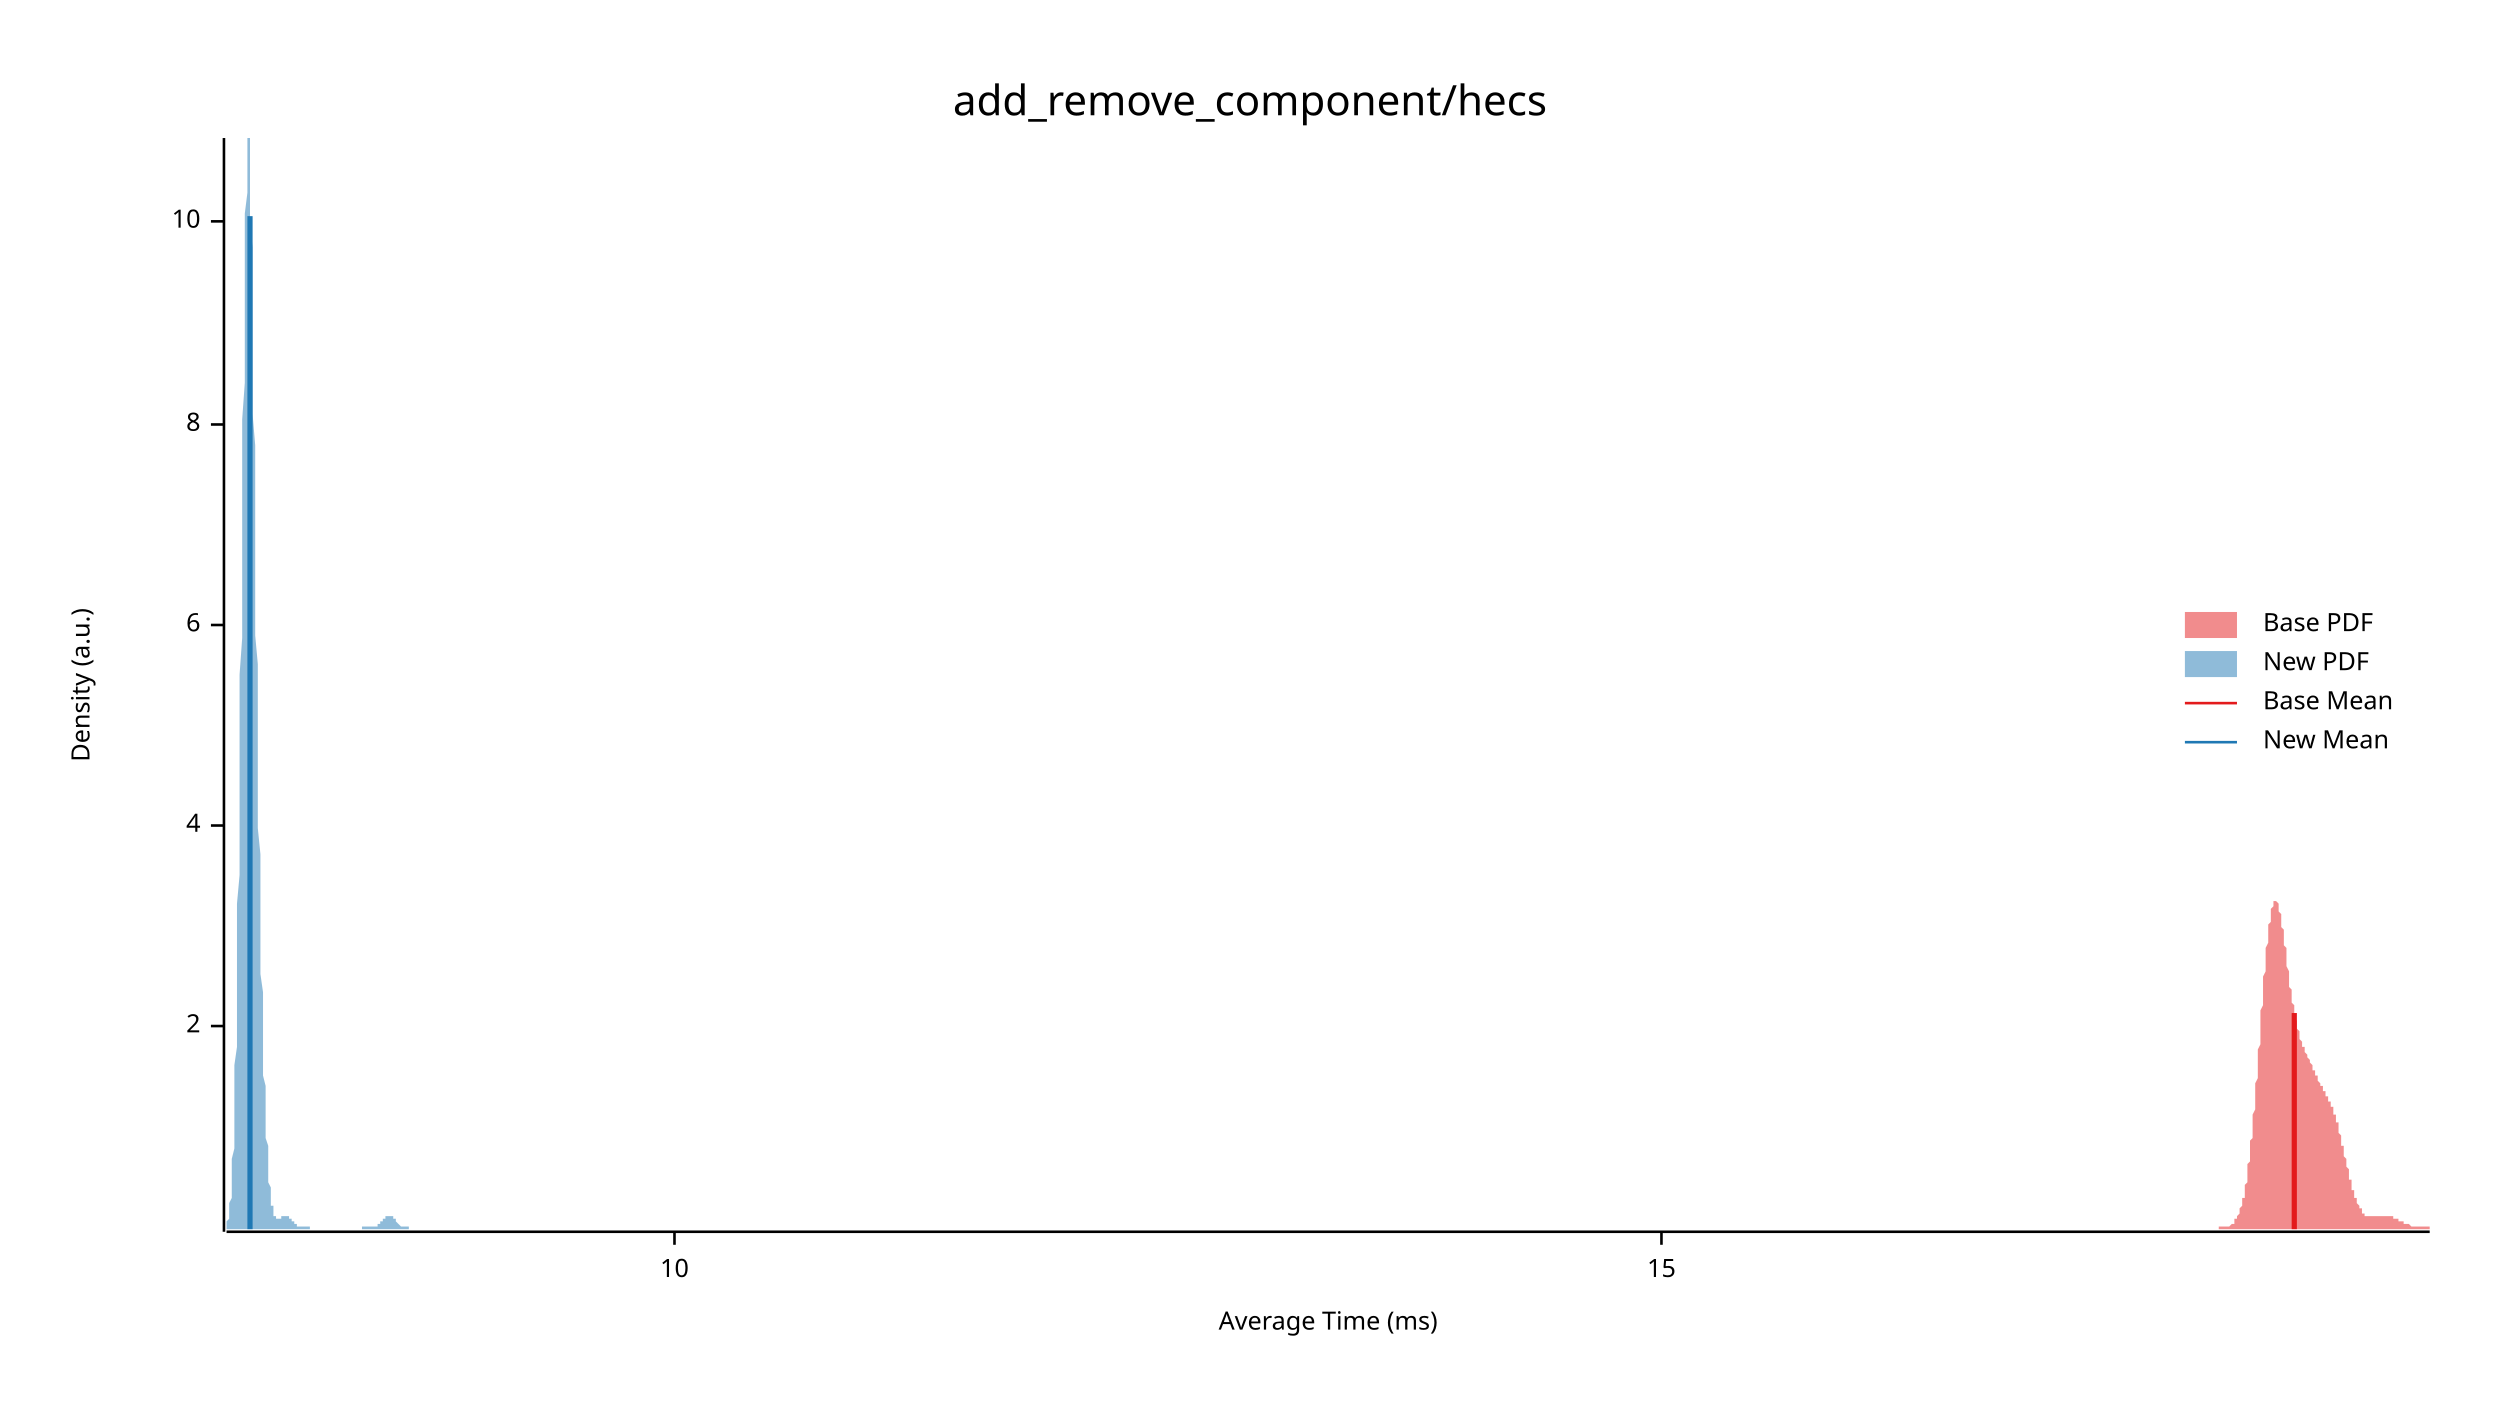
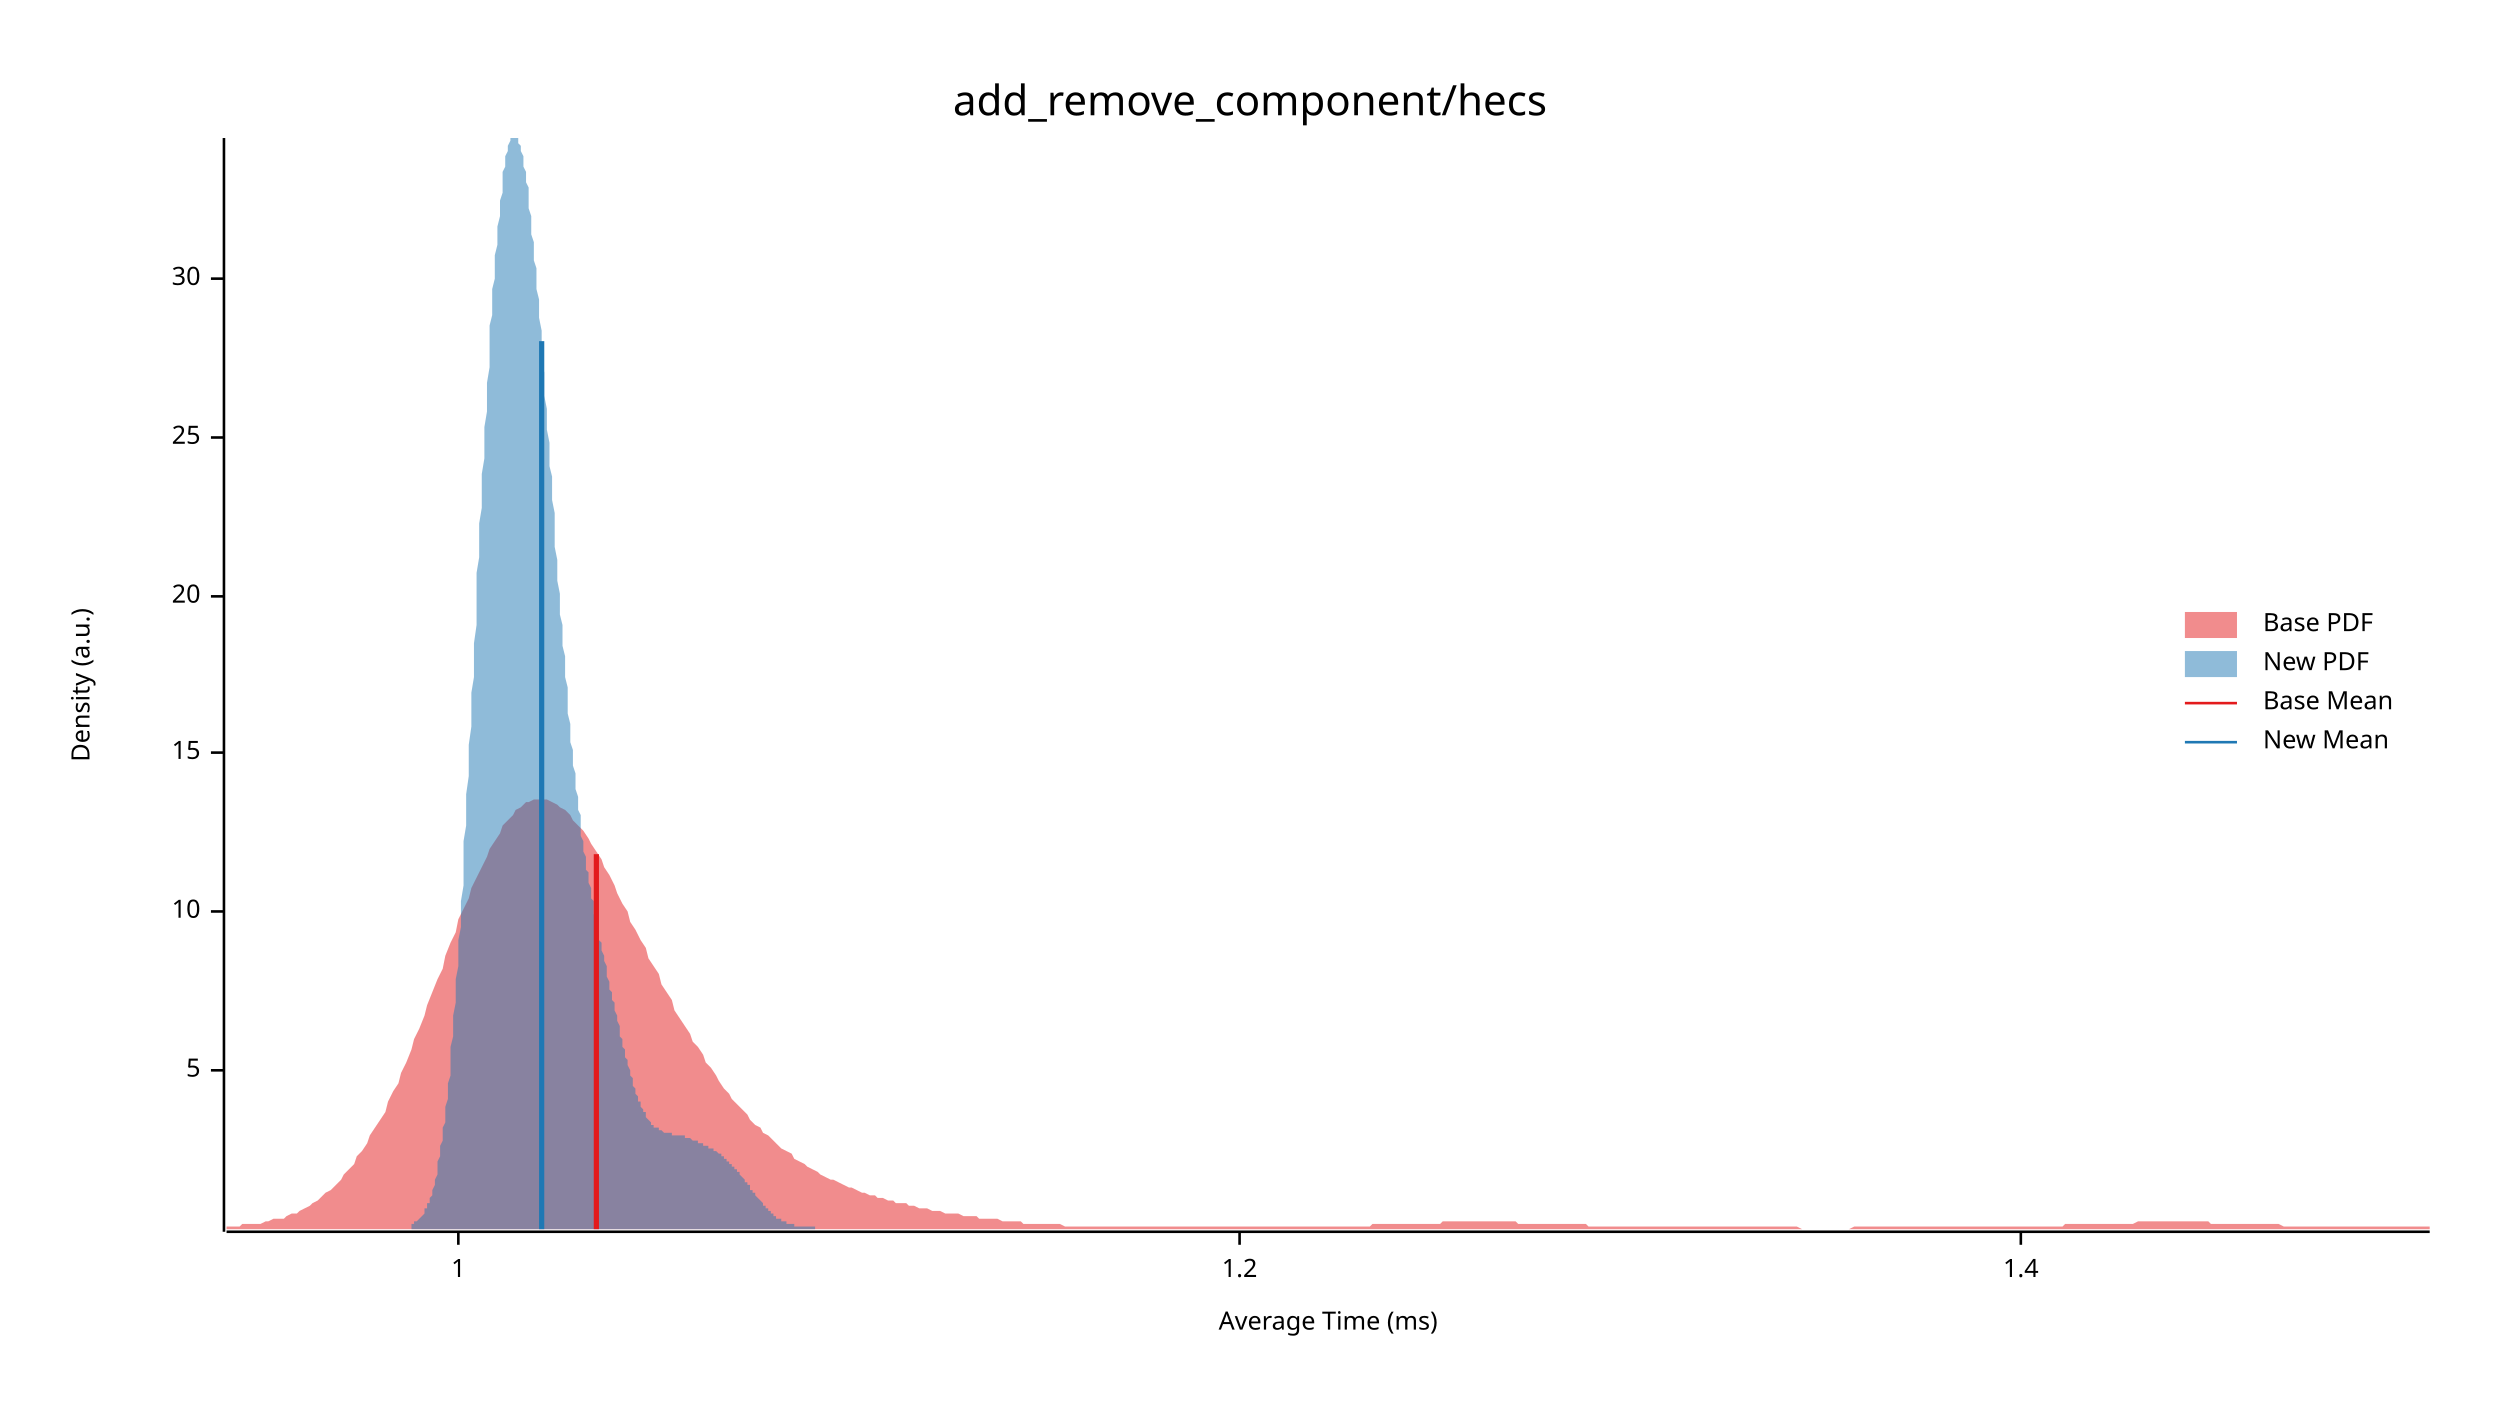
<svg xmlns="http://www.w3.org/2000/svg" width="960" height="540" viewBox="0 0 960 540">
  <text x="480" y="32" dy="0.76em" text-anchor="middle" font-family="sans-serif" font-size="16.129" opacity="1" fill="#000000">
add_remove_component/hecs
</text>
  <text x="27" y="263" dy="0.76em" text-anchor="middle" font-family="sans-serif" font-size="9.677" opacity="1" fill="#000000" transform="rotate(270, 27, 263)">
Density (a.u.)
</text>
  <text x="510" y="513" dy="-0.5ex" text-anchor="middle" font-family="sans-serif" font-size="9.677" opacity="1" fill="#000000">
Average Time (ms)
</text>
  <polyline fill="none" opacity="1" stroke="#000000" stroke-width="1" points="86,53 86,473 " />
-   <text x="77" y="394" dy="0.5ex" text-anchor="end" font-family="sans-serif" font-size="9.677" opacity="1" fill="#000000">
- 2
+   <text x="77" y="411" dy="0.5ex" text-anchor="end" font-family="sans-serif" font-size="9.677" opacity="1" fill="#000000">
+ 5
</text>
-   <polyline fill="none" opacity="1" stroke="#000000" stroke-width="1" points="81,394 86,394 " />
-   <text x="77" y="317" dy="0.5ex" text-anchor="end" font-family="sans-serif" font-size="9.677" opacity="1" fill="#000000">
- 4
- </text>
-   <polyline fill="none" opacity="1" stroke="#000000" stroke-width="1" points="81,317 86,317 " />
-   <text x="77" y="240" dy="0.5ex" text-anchor="end" font-family="sans-serif" font-size="9.677" opacity="1" fill="#000000">
- 6
- </text>
-   <polyline fill="none" opacity="1" stroke="#000000" stroke-width="1" points="81,240 86,240 " />
-   <text x="77" y="163" dy="0.5ex" text-anchor="end" font-family="sans-serif" font-size="9.677" opacity="1" fill="#000000">
- 8
- </text>
-   <polyline fill="none" opacity="1" stroke="#000000" stroke-width="1" points="81,163 86,163 " />
-   <text x="77" y="85" dy="0.5ex" text-anchor="end" font-family="sans-serif" font-size="9.677" opacity="1" fill="#000000">
+   <polyline fill="none" opacity="1" stroke="#000000" stroke-width="1" points="81,411 86,411 " />
+   <text x="77" y="350" dy="0.5ex" text-anchor="end" font-family="sans-serif" font-size="9.677" opacity="1" fill="#000000">
10
</text>
-   <polyline fill="none" opacity="1" stroke="#000000" stroke-width="1" points="81,85 86,85 " />
-   <polyline fill="none" opacity="1" stroke="#000000" stroke-width="1" points="87,473 933,473 " />
-   <text x="259" y="483" dy="0.76em" text-anchor="middle" font-family="sans-serif" font-size="9.677" opacity="1" fill="#000000">
- 10
- </text>
-   <polyline fill="none" opacity="1" stroke="#000000" stroke-width="1" points="259,473 259,478 " />
-   <text x="638" y="483" dy="0.76em" text-anchor="middle" font-family="sans-serif" font-size="9.677" opacity="1" fill="#000000">
+   <polyline fill="none" opacity="1" stroke="#000000" stroke-width="1" points="81,350 86,350 " />
+   <text x="77" y="289" dy="0.5ex" text-anchor="end" font-family="sans-serif" font-size="9.677" opacity="1" fill="#000000">
15
</text>
-   <polyline fill="none" opacity="1" stroke="#000000" stroke-width="1" points="638,473 638,478 " />
-   <polygon opacity="0.5" fill="#E31A1C" points="852,471 852,471 852,471 853,471 853,471 853,471 853,471 853,471 853,471 853,471 854,471 854,471 854,471 854,471 854,471 854,471 855,471 855,471 855,471 855,471 855,471 855,471 856,471 856,471 856,471 856,471 856,471 856,471 857,470 857,470 857,470 857,470 857,470 857,470 858,470 858,470 858,469 858,469 858,469 858,469 858,468 859,468 859,468 859,468 859,467 859,467 859,467 860,466 860,466 860,465 860,465 860,465 860,464 861,463 861,463 861,462 861,462 861,461 861,460 862,460 862,459 862,458 862,457 862,456 862,455 863,454 863,453 863,452 863,451 863,450 863,448 863,447 864,446 864,444 864,443 864,442 864,440 864,438 865,437 865,435 865,434 865,432 865,430 865,428 866,426 866,424 866,422 866,420 866,418 866,416 867,414 867,412 867,410 867,408 867,406 867,403 868,401 868,399 868,397 868,395 868,392 868,390 868,388 869,386 869,384 869,382 869,379 869,377 869,375 870,373 870,371 870,370 870,368 870,366 870,364 871,362 871,361 871,359 871,358 871,356 871,355 872,354 872,353 872,352 872,351 872,350 872,349 873,348 873,348 873,347 873,347 873,346 873,346 873,346 874,346 874,346 874,346 874,346 874,346 874,346 875,347 875,347 875,348 875,348 875,349 875,350 876,351 876,352 876,353 876,354 876,355 876,356 877,357 877,358 877,359 877,360 877,361 877,363 878,364 878,365 878,366 878,368 878,369 878,370 878,371 879,373 879,374 879,375 879,376 879,378 879,379 880,380 880,381 880,382 880,383 880,384 880,385 881,386 881,387 881,388 881,389 881,390 881,391 882,392 882,393 882,393 882,394 882,395 882,395 883,396 883,397 883,397 883,398 883,398 883,399 883,399 884,400 884,400 884,401 884,401 884,402 884,402 885,402 885,403 885,403 885,404 885,404 885,404 886,405 886,405 886,405 886,406 886,406 886,406 887,407 887,407 887,407 887,408 887,408 887,408 888,409 888,409 888,410 888,410 888,410 888,411 888,411 889,411 889,412 889,412 889,412 889,413 889,413 890,413 890,414 890,414 890,415 890,415 890,415 891,416 891,416 891,416 891,416 891,417 891,417 892,417 892,418 892,418 892,418 892,419 892,419 893,419 893,419 893,420 893,420 893,420 893,421 893,421 894,421 894,422 894,422 894,422 894,422 894,423 895,423 895,423 895,424 895,424 895,425 895,425 896,425 896,426 896,426 896,427 896,427 896,428 897,428 897,429 897,429 897,430 897,430 897,431 898,431 898,432 898,433 898,433 898,434 898,435 898,435 899,436 899,437 899,437 899,438 899,439 899,440 900,440 900,441 900,442 900,442 900,443 900,444 901,445 901,445 901,446 901,447 901,448 901,448 902,449 902,450 902,451 902,451 902,452 902,453 903,453 903,454 903,454 903,455 903,456 903,456 903,457 904,457 904,458 904,458 904,459 904,459 904,460 905,460 905,461 905,461 905,462 905,462 905,462 906,463 906,463 906,463 906,464 906,464 906,464 907,464 907,465 907,465 907,465 907,465 907,466 908,466 908,466 908,466 908,466 908,466 908,467 908,467 909,467 909,467 909,467 909,467 909,467 909,467 910,467 910,467 910,467 910,467 910,467 910,467 911,467 911,467 911,467 911,467 911,467 911,467 912,467 912,467 912,467 912,467 912,467 912,467 913,467 913,467 913,467 913,467 913,467 913,467 913,467 914,467 914,467 914,467 914,467 914,467 914,467 915,467 915,467 915,467 915,467 915,467 915,467 916,467 916,467 916,467 916,467 916,467 916,467 917,467 917,467 917,467 917,467 917,467 917,467 918,467 918,467 918,467 918,467 918,467 918,467 918,467 919,467 919,467 919,467 919,467 919,468 919,468 920,468 920,468 920,468 920,468 920,468 920,468 921,468 921,468 921,468 921,468 921,468 921,469 922,469 922,469 922,469 922,469 922,469 922,469 923,469 923,469 923,469 923,469 923,469 923,470 923,470 924,470 924,470 924,470 924,470 924,470 924,470 925,470 925,470 925,470 925,470 925,470 925,470 926,471 926,471 926,471 926,471 926,471 926,471 927,471 927,471 927,471 927,471 927,471 927,471 928,471 928,471 928,471 928,471 928,471 928,471 928,471 929,471 929,471 929,471 929,471 929,471 929,471 930,471 930,471 930,471 930,471 930,471 930,471 931,471 931,471 931,471 931,471 931,471 931,471 932,471 932,471 932,471 932,471 932,471 932,471 933,471 933,472 852,472 " />
-   <polygon opacity="0.5" fill="#1F78B4" points="87,471 87,471 87,470 87,470 87,470 87,469 87,469 87,469 88,468 88,467 88,466 88,466 88,464 88,463 88,462 89,460 89,458 89,456 89,454 89,451 89,448 89,445 90,441 90,437 90,432 90,427 90,422 90,416 90,409 91,402 91,394 91,386 91,377 91,368 91,357 91,347 92,336 92,324 92,312 92,299 92,286 92,272 92,259 93,245 93,230 93,216 93,202 93,188 93,174 93,161 94,147 94,135 94,123 94,111 94,101 94,91 94,82 95,74 95,68 95,62 95,58 95,54 95,53 95,53 95,53 96,53 96,56 96,60 96,65 96,71 96,78 96,86 97,95 97,104 97,114 97,125 97,136 97,147 97,159 98,171 98,183 98,195 98,208 98,220 98,232 98,244 99,255 99,267 99,278 99,289 99,299 99,309 99,318 100,328 100,336 100,345 100,353 100,360 100,368 100,374 101,381 101,387 101,393 101,398 101,403 101,408 101,413 102,417 102,421 102,425 102,428 102,431 102,434 102,437 103,440 103,443 103,445 103,447 103,449 103,451 103,453 103,454 104,456 104,457 104,459 104,460 104,461 104,462 104,463 105,463 105,464 105,465 105,465 105,466 105,466 105,467 106,467 106,467 106,467 106,468 106,468 106,468 106,468 107,468 107,468 107,468 107,468 107,468 107,468 107,468 108,468 108,467 108,467 108,467 108,467 108,467 108,467 109,467 109,467 109,467 109,467 109,467 109,467 109,467 110,467 110,467 110,467 110,467 110,467 110,467 110,467 111,467 111,467 111,467 111,467 111,468 111,468 111,468 111,468 112,468 112,468 112,469 112,469 112,469 112,469 112,469 113,469 113,470 113,470 113,470 113,470 113,470 113,470 114,470 114,470 114,471 114,471 114,471 114,471 114,471 115,471 115,471 115,471 115,471 115,471 115,471 115,471 116,471 116,471 116,471 116,471 116,471 116,471 116,471 117,471 117,471 117,471 117,471 117,471 117,471 117,471 118,471 118,471 118,471 118,471 118,471 118,471 118,471 119,471 119,471 119,471 119,471 119,471 119,471 119,471 119,472 120,472 120,472 120,472 120,472 120,472 120,472 120,472 121,472 121,472 121,472 121,472 121,472 121,472 121,472 122,472 122,472 122,472 122,472 122,472 122,472 122,472 123,472 123,472 123,472 123,472 123,472 123,472 123,472 124,472 124,472 124,472 124,472 124,472 124,472 124,472 125,472 125,472 125,472 125,472 125,472 125,472 125,472 126,472 126,472 126,472 126,472 126,472 126,472 126,472 127,472 127,472 127,472 127,472 127,472 127,472 127,472 128,472 128,472 128,472 128,472 128,472 128,472 128,472 128,472 129,472 129,472 129,472 129,472 129,472 129,472 129,472 130,472 130,472 130,472 130,472 130,472 130,472 130,472 131,472 131,472 131,472 131,472 131,472 131,472 131,472 132,472 132,472 132,472 132,472 132,472 132,472 132,472 133,472 133,472 133,472 133,472 133,472 133,472 133,472 134,472 134,472 134,472 134,472 134,472 134,472 134,472 135,472 135,472 135,472 135,472 135,472 135,472 135,472 136,472 136,472 136,472 136,472 136,472 136,472 136,472 136,472 137,472 137,472 137,472 137,472 137,472 137,472 137,472 138,472 138,472 138,472 138,472 138,472 138,472 138,472 139,472 139,472 139,472 139,472 139,472 139,472 139,471 140,471 140,471 140,471 140,471 140,471 140,471 140,471 141,471 141,471 141,471 141,471 141,471 141,471 141,471 142,471 142,471 142,471 142,471 142,471 142,471 142,471 143,471 143,471 143,471 143,471 143,471 143,471 143,471 144,471 144,471 144,471 144,471 144,471 144,471 144,471 144,471 145,471 145,471 145,471 145,470 145,470 145,470 145,470 146,470 146,470 146,470 146,470 146,469 146,469 146,469 147,469 147,469 147,469 147,468 147,468 147,468 147,468 148,468 148,468 148,467 148,467 148,467 148,467 148,467 149,467 149,467 149,467 149,467 149,467 149,467 149,467 150,467 150,467 150,467 150,467 150,467 150,467 150,467 151,467 151,467 151,467 151,468 151,468 151,468 151,468 152,468 152,468 152,469 152,469 152,469 152,469 152,469 152,469 153,470 153,470 153,470 153,470 153,470 153,470 153,470 154,471 154,471 154,471 154,471 154,471 154,471 154,471 155,471 155,471 155,471 155,471 155,471 155,471 155,471 156,471 156,471 156,471 156,471 156,471 156,471 156,471 157,471 157,472 87,472 " />
-   <polyline fill="none" opacity="1" stroke="#E31A1C" stroke-width="2" points="881,472 881,389 " />
-   <polyline fill="none" opacity="1" stroke="#1F78B4" stroke-width="2" points="96,472 96,83 " />
+   <polyline fill="none" opacity="1" stroke="#000000" stroke-width="1" points="81,289 86,289 " />
+   <text x="77" y="229" dy="0.5ex" text-anchor="end" font-family="sans-serif" font-size="9.677" opacity="1" fill="#000000">
+ 20
+ </text>
+   <polyline fill="none" opacity="1" stroke="#000000" stroke-width="1" points="81,229 86,229 " />
+   <text x="77" y="168" dy="0.5ex" text-anchor="end" font-family="sans-serif" font-size="9.677" opacity="1" fill="#000000">
+ 25
+ </text>
+   <polyline fill="none" opacity="1" stroke="#000000" stroke-width="1" points="81,168 86,168 " />
+   <text x="77" y="107" dy="0.5ex" text-anchor="end" font-family="sans-serif" font-size="9.677" opacity="1" fill="#000000">
+ 30
+ </text>
+   <polyline fill="none" opacity="1" stroke="#000000" stroke-width="1" points="81,107 86,107 " />
+   <polyline fill="none" opacity="1" stroke="#000000" stroke-width="1" points="87,473 933,473 " />
+   <text x="176" y="483" dy="0.76em" text-anchor="middle" font-family="sans-serif" font-size="9.677" opacity="1" fill="#000000">
+ 1
+ </text>
+   <polyline fill="none" opacity="1" stroke="#000000" stroke-width="1" points="176,473 176,478 " />
+   <text x="476" y="483" dy="0.76em" text-anchor="middle" font-family="sans-serif" font-size="9.677" opacity="1" fill="#000000">
+ 1.2
+ </text>
+   <polyline fill="none" opacity="1" stroke="#000000" stroke-width="1" points="476,473 476,478 " />
+   <text x="776" y="483" dy="0.76em" text-anchor="middle" font-family="sans-serif" font-size="9.677" opacity="1" fill="#000000">
+ 1.4
+ </text>
+   <polyline fill="none" opacity="1" stroke="#000000" stroke-width="1" points="776,473 776,478 " />
+   <polygon opacity="0.5" fill="#E31A1C" points="87,471 88,471 90,471 92,471 93,470 95,470 97,470 98,470 100,470 102,469 103,469 105,468 107,468 109,468 110,467 112,466 114,466 115,465 117,464 119,463 120,462 122,461 124,459 125,458 127,457 129,455 131,453 132,451 134,449 136,447 137,444 139,442 141,439 142,436 144,433 146,430 148,427 149,423 151,419 153,416 154,412 156,408 158,403 159,399 161,395 163,390 164,386 166,381 168,376 170,372 171,367 173,362 175,358 176,353 178,349 180,345 181,341 183,337 185,333 187,329 188,326 190,323 192,320 193,317 195,315 197,313 198,311 200,310 202,308 203,308 205,307 207,307 209,307 210,307 212,308 214,309 215,310 217,311 219,313 220,315 222,317 224,319 226,322 227,324 229,327 231,330 232,333 234,336 236,340 237,343 239,347 241,350 242,354 244,357 246,361 248,364 249,368 251,371 253,374 254,378 256,381 258,384 259,388 261,391 263,394 265,397 266,400 268,402 270,405 271,408 273,410 275,413 276,415 278,418 280,420 281,422 283,424 285,426 287,428 288,430 290,432 292,433 293,435 295,436 297,438 298,439 300,441 302,442 304,443 305,445 307,446 309,447 310,448 312,449 314,450 315,451 317,452 319,453 320,453 322,454 324,455 326,456 327,456 329,457 331,458 332,458 334,459 336,459 337,460 339,460 341,461 343,461 344,462 346,462 348,462 349,463 351,463 353,464 354,464 356,464 358,465 359,465 361,465 363,466 365,466 366,466 368,466 370,467 371,467 373,467 375,467 376,468 378,468 380,468 381,468 383,468 385,469 387,469 388,469 390,469 392,469 393,470 395,470 397,470 398,470 400,470 402,470 404,470 405,470 407,470 409,471 410,471 412,471 414,471 415,471 417,471 419,471 420,471 422,471 424,471 426,471 427,471 429,471 431,471 432,471 434,471 436,471 437,471 439,471 441,471 443,471 444,471 446,471 448,471 449,471 451,471 453,471 454,471 456,471 458,471 459,471 461,471 463,471 465,471 466,471 468,471 470,471 471,471 473,471 475,471 476,471 478,471 480,471 482,471 483,471 485,471 487,471 488,471 490,471 492,471 493,471 495,471 497,471 498,471 500,471 502,471 504,471 505,471 507,471 509,471 510,471 512,471 514,471 515,471 517,471 519,471 521,471 522,471 524,471 526,471 527,470 529,470 531,470 532,470 534,470 536,470 537,470 539,470 541,470 543,470 544,470 546,470 548,470 549,470 551,470 553,470 554,469 556,469 558,469 560,469 561,469 563,469 565,469 566,469 568,469 570,469 571,469 573,469 575,469 576,469 578,469 580,469 582,469 583,470 585,470 587,470 588,470 590,470 592,470 593,470 595,470 597,470 599,470 600,470 602,470 604,470 605,470 607,470 609,470 610,471 612,471 614,471 615,471 617,471 619,471 621,471 622,471 624,471 626,471 627,471 629,471 631,471 632,471 634,471 636,471 638,471 639,471 641,471 643,471 644,471 646,471 648,471 649,471 651,471 653,471 654,471 656,471 658,471 660,471 661,471 663,471 665,471 666,471 668,471 670,471 671,471 673,471 675,471 676,471 678,471 680,471 682,471 683,471 685,471 687,471 688,471 690,471 692,472 693,472 695,472 697,472 699,472 700,472 702,472 704,472 705,472 707,472 709,472 710,472 712,471 714,471 715,471 717,471 719,471 721,471 722,471 724,471 726,471 727,471 729,471 731,471 732,471 734,471 736,471 738,471 739,471 741,471 743,471 744,471 746,471 748,471 749,471 751,471 753,471 754,471 756,471 758,471 760,471 761,471 763,471 765,471 766,471 768,471 770,471 771,471 773,471 775,471 777,471 778,471 780,471 782,471 783,471 785,471 787,471 788,471 790,471 792,471 793,470 795,470 797,470 799,470 800,470 802,470 804,470 805,470 807,470 809,470 810,470 812,470 814,470 816,470 817,470 819,470 821,469 822,469 824,469 826,469 827,469 829,469 831,469 832,469 834,469 836,469 838,469 839,469 841,469 843,469 844,469 846,469 848,469 849,470 851,470 853,470 855,470 856,470 858,470 860,470 861,470 863,470 865,470 866,470 868,470 870,470 871,470 873,470 875,470 877,471 878,471 880,471 882,471 883,471 885,471 887,471 888,471 890,471 892,471 894,471 895,471 897,471 899,471 900,471 902,471 904,471 905,471 907,471 909,471 910,471 912,471 914,471 916,471 917,471 919,471 921,471 922,471 924,471 926,471 927,471 929,471 931,471 933,471 933,472 87,472 " />
+   <polygon opacity="0.5" fill="#1F78B4" points="158,470 158,470 158,470 158,470 159,470 159,470 159,469 160,469 160,469 160,469 161,468 161,468 161,468 162,467 162,467 162,467 163,466 163,466 163,465 163,464 164,464 164,463 164,462 165,462 165,461 165,460 166,459 166,458 166,457 167,455 167,454 167,453 168,451 168,450 168,448 168,446 169,444 169,442 169,440 170,438 170,436 170,433 171,431 171,428 171,425 172,422 172,419 172,416 173,413 173,409 173,406 173,402 174,398 174,394 174,390 175,385 175,381 175,376 176,371 176,366 176,361 177,356 177,351 177,346 178,340 178,334 178,329 178,323 179,317 179,311 179,305 180,298 180,292 180,286 181,279 181,273 181,266 182,260 182,253 182,247 183,240 183,234 183,227 183,220 184,214 184,207 184,201 185,195 185,188 185,182 186,176 186,170 186,164 187,158 187,152 187,147 188,141 188,136 188,131 188,125 189,121 189,116 189,111 190,107 190,102 190,98 191,94 191,90 191,87 192,83 192,80 192,77 193,74 193,71 193,68 193,66 194,64 194,62 194,60 195,58 195,57 195,56 196,54 196,54 196,53 197,53 197,53 197,53 198,53 198,53 198,53 198,53 199,53 199,54 199,55 200,56 200,57 200,58 201,60 201,62 201,64 202,66 202,68 202,70 203,72 203,75 203,78 203,80 204,83 204,86 204,90 205,93 205,96 205,100 206,103 206,107 206,111 207,115 207,118 207,122 208,127 208,131 208,135 208,139 209,143 209,148 209,152 210,157 210,161 210,165 211,170 211,174 211,179 212,183 212,188 212,192 213,197 213,201 213,206 213,210 214,215 214,219 214,223 215,228 215,232 215,236 216,240 216,244 216,248 217,252 217,256 217,260 218,264 218,267 218,271 218,274 219,278 219,281 219,285 220,288 220,291 220,294 221,297 221,300 221,303 222,306 222,308 222,311 223,313 223,316 223,318 223,321 224,323 224,325 224,327 225,329 225,332 225,334 226,335 226,337 226,339 227,341 227,343 227,345 228,346 228,348 228,350 228,351 229,353 229,354 229,356 230,358 230,359 230,361 231,362 231,364 231,365 232,367 232,368 232,369 233,371 233,372 233,374 233,375 234,377 234,378 234,380 235,381 235,382 235,384 236,385 236,387 236,388 237,390 237,391 237,392 238,394 238,395 238,396 238,398 239,399 239,401 239,402 240,403 240,404 240,406 241,407 241,408 241,409 242,411 242,412 242,413 243,414 243,415 243,416 243,417 244,418 244,419 244,420 245,421 245,422 245,423 246,423 246,424 246,425 247,426 247,426 247,427 248,427 248,428 248,429 248,429 249,430 249,430 249,430 250,431 250,431 250,432 251,432 251,432 251,433 252,433 252,433 252,433 253,433 253,434 253,434 253,434 254,434 254,434 254,434 255,435 255,435 255,435 256,435 256,435 256,435 257,435 257,435 257,435 258,435 258,435 258,435 258,436 259,436 259,436 259,436 260,436 260,436 260,436 261,436 261,436 261,436 262,436 262,436 262,436 263,436 263,437 263,437 263,437 264,437 264,437 264,437 265,437 265,437 265,437 266,438 266,438 266,438 267,438 267,438 267,438 268,438 268,438 268,439 268,439 269,439 269,439 269,439 270,439 270,439 270,440 271,440 271,440 271,440 272,440 272,440 272,441 273,441 273,441 273,441 273,441 274,441 274,442 274,442 275,442 275,442 275,442 276,443 276,443 276,443 277,443 277,443 277,444 278,444 278,444 278,444 278,445 279,445 279,445 279,446 280,446 280,446 280,447 281,447 281,447 281,448 282,448 282,448 282,449 283,449 283,449 283,450 283,450 284,450 284,451 284,451 285,452 285,452 285,452 286,453 286,453 286,454 287,454 287,455 287,455 288,455 288,456 288,456 288,457 289,457 289,457 289,458 290,458 290,459 290,459 291,460 291,460 291,460 292,461 292,461 292,461 293,462 293,462 293,463 293,463 294,463 294,464 294,464 295,464 295,465 295,465 296,465 296,465 296,466 297,466 297,466 297,467 298,467 298,467 298,467 298,468 299,468 299,468 299,468 300,468 300,469 300,469 301,469 301,469 301,469 302,469 302,469 302,470 303,470 303,470 303,470 303,470 304,470 304,470 304,470 305,470 305,470 305,471 306,471 306,471 306,471 307,471 307,471 307,471 308,471 308,471 308,471 308,471 309,471 309,471 309,471 310,471 310,471 310,471 311,471 311,471 311,471 312,471 312,471 312,471 313,471 313,471 313,471 313,471 313,472 158,472 " />
+   <polyline fill="none" opacity="1" stroke="#E31A1C" stroke-width="2" points="229,472 229,328 " />
+   <polyline fill="none" opacity="1" stroke="#1F78B4" stroke-width="2" points="208,472 208,131 " />
  <text x="869" y="235" dy="0.76em" text-anchor="start" font-family="sans-serif" font-size="9.677" opacity="1" fill="#000000">
Base PDF
</text>
  <text x="869" y="250" dy="0.76em" text-anchor="start" font-family="sans-serif" font-size="9.677" opacity="1" fill="#000000">
New PDF
</text>
  <text x="869" y="265" dy="0.76em" text-anchor="start" font-family="sans-serif" font-size="9.677" opacity="1" fill="#000000">
Base Mean
</text>
  <text x="869" y="280" dy="0.76em" text-anchor="start" font-family="sans-serif" font-size="9.677" opacity="1" fill="#000000">
New Mean
</text>
  <rect x="839" y="235" width="20" height="10" opacity="0.5" fill="#E31A1C" stroke="none" />
  <rect x="839" y="250" width="20" height="10" opacity="0.5" fill="#1F78B4" stroke="none" />
  <polyline fill="none" opacity="1" stroke="#E31A1C" stroke-width="1" points="839,270 859,270 " />
  <polyline fill="none" opacity="1" stroke="#1F78B4" stroke-width="1" points="839,285 859,285 " />
</svg>
